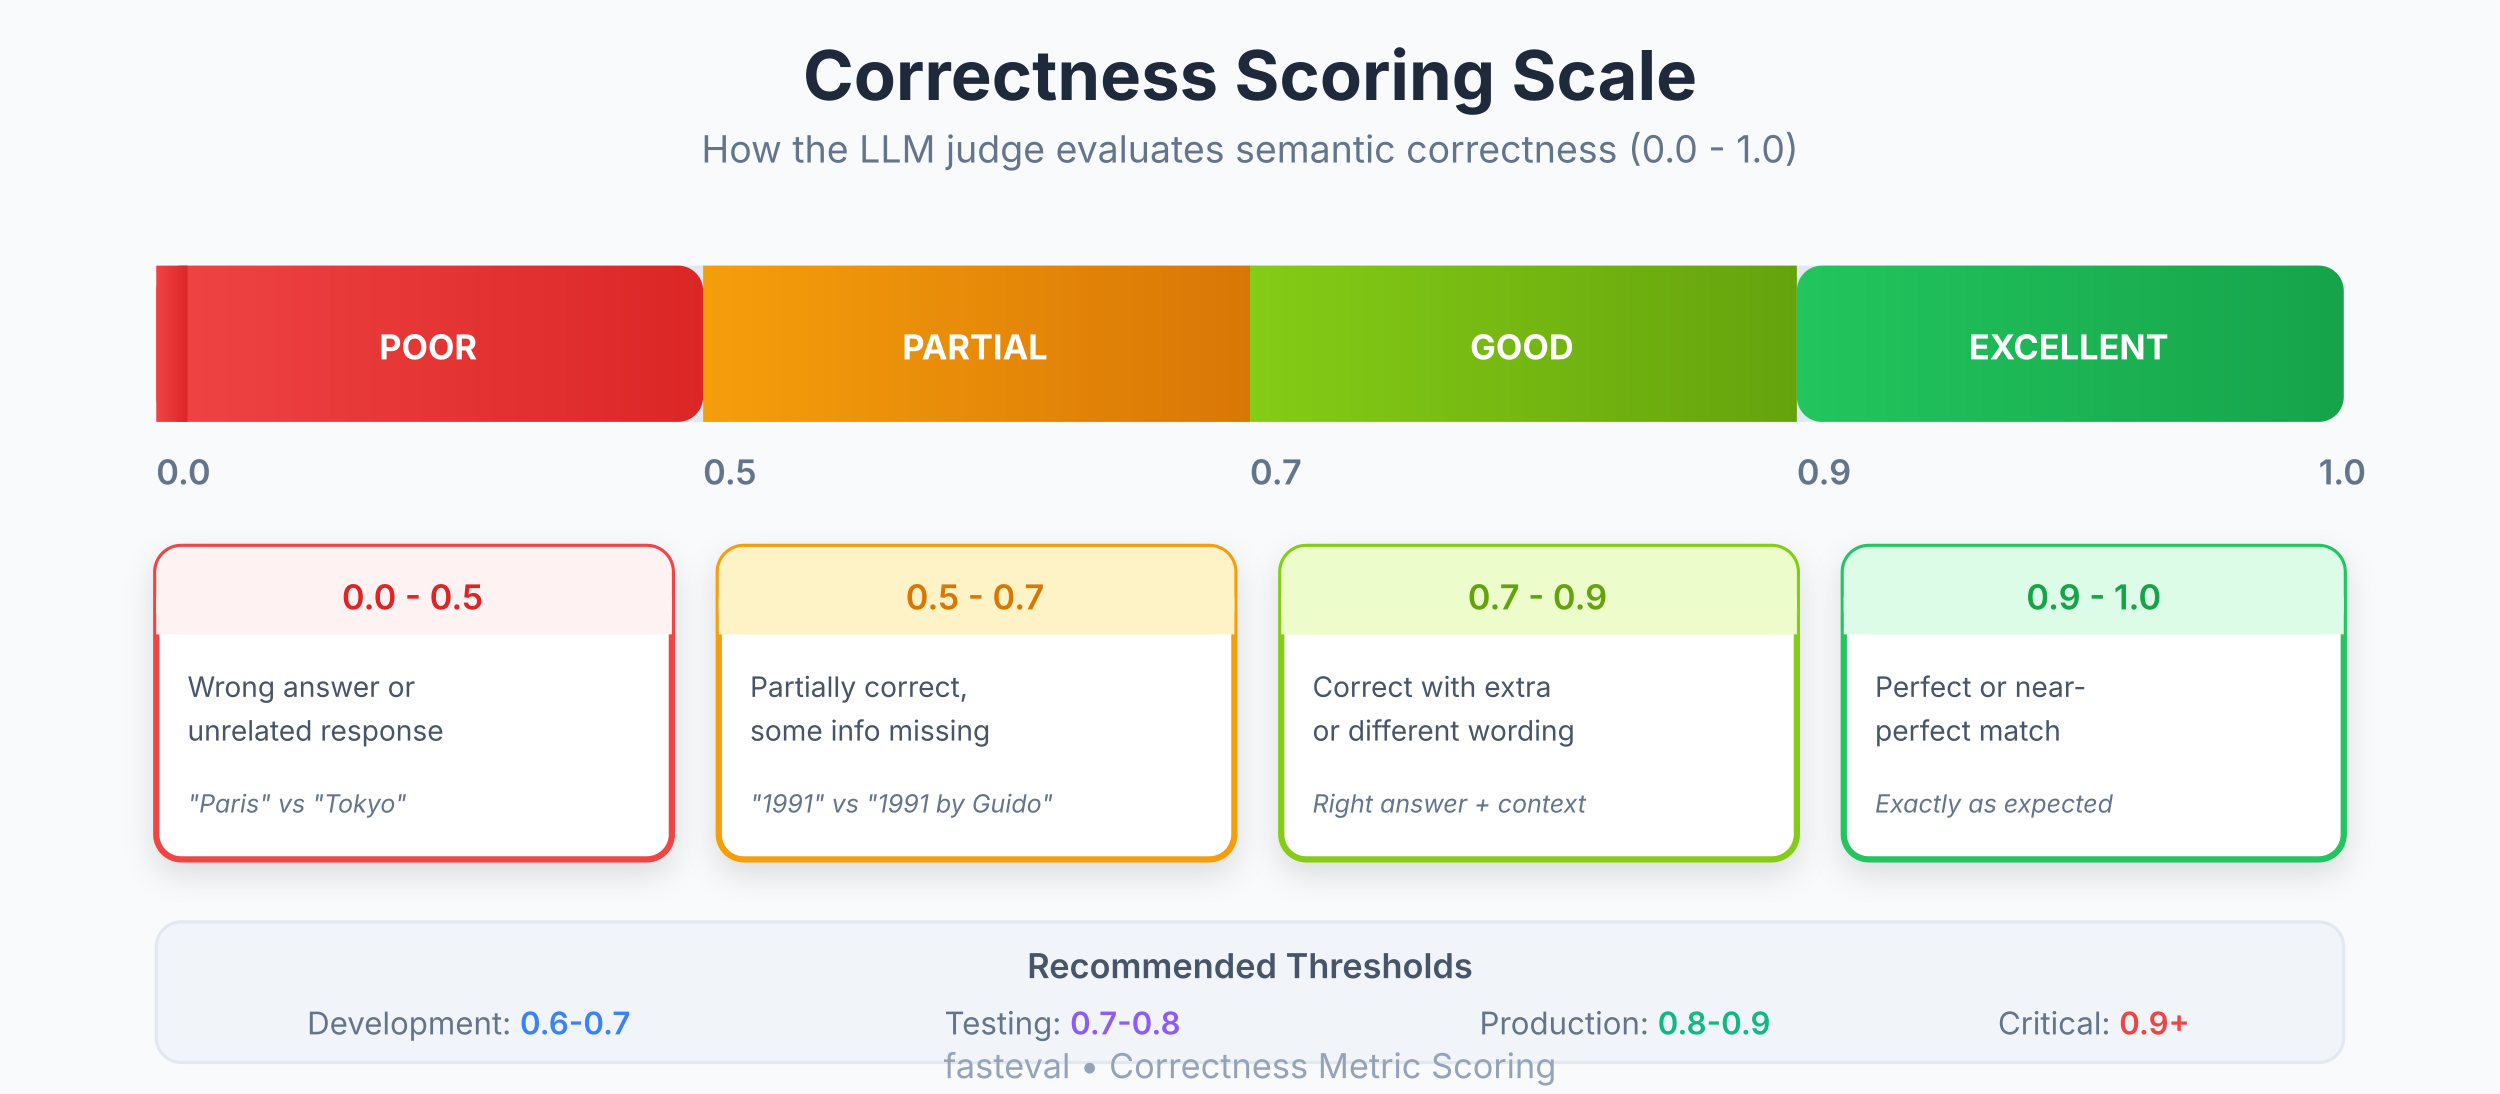
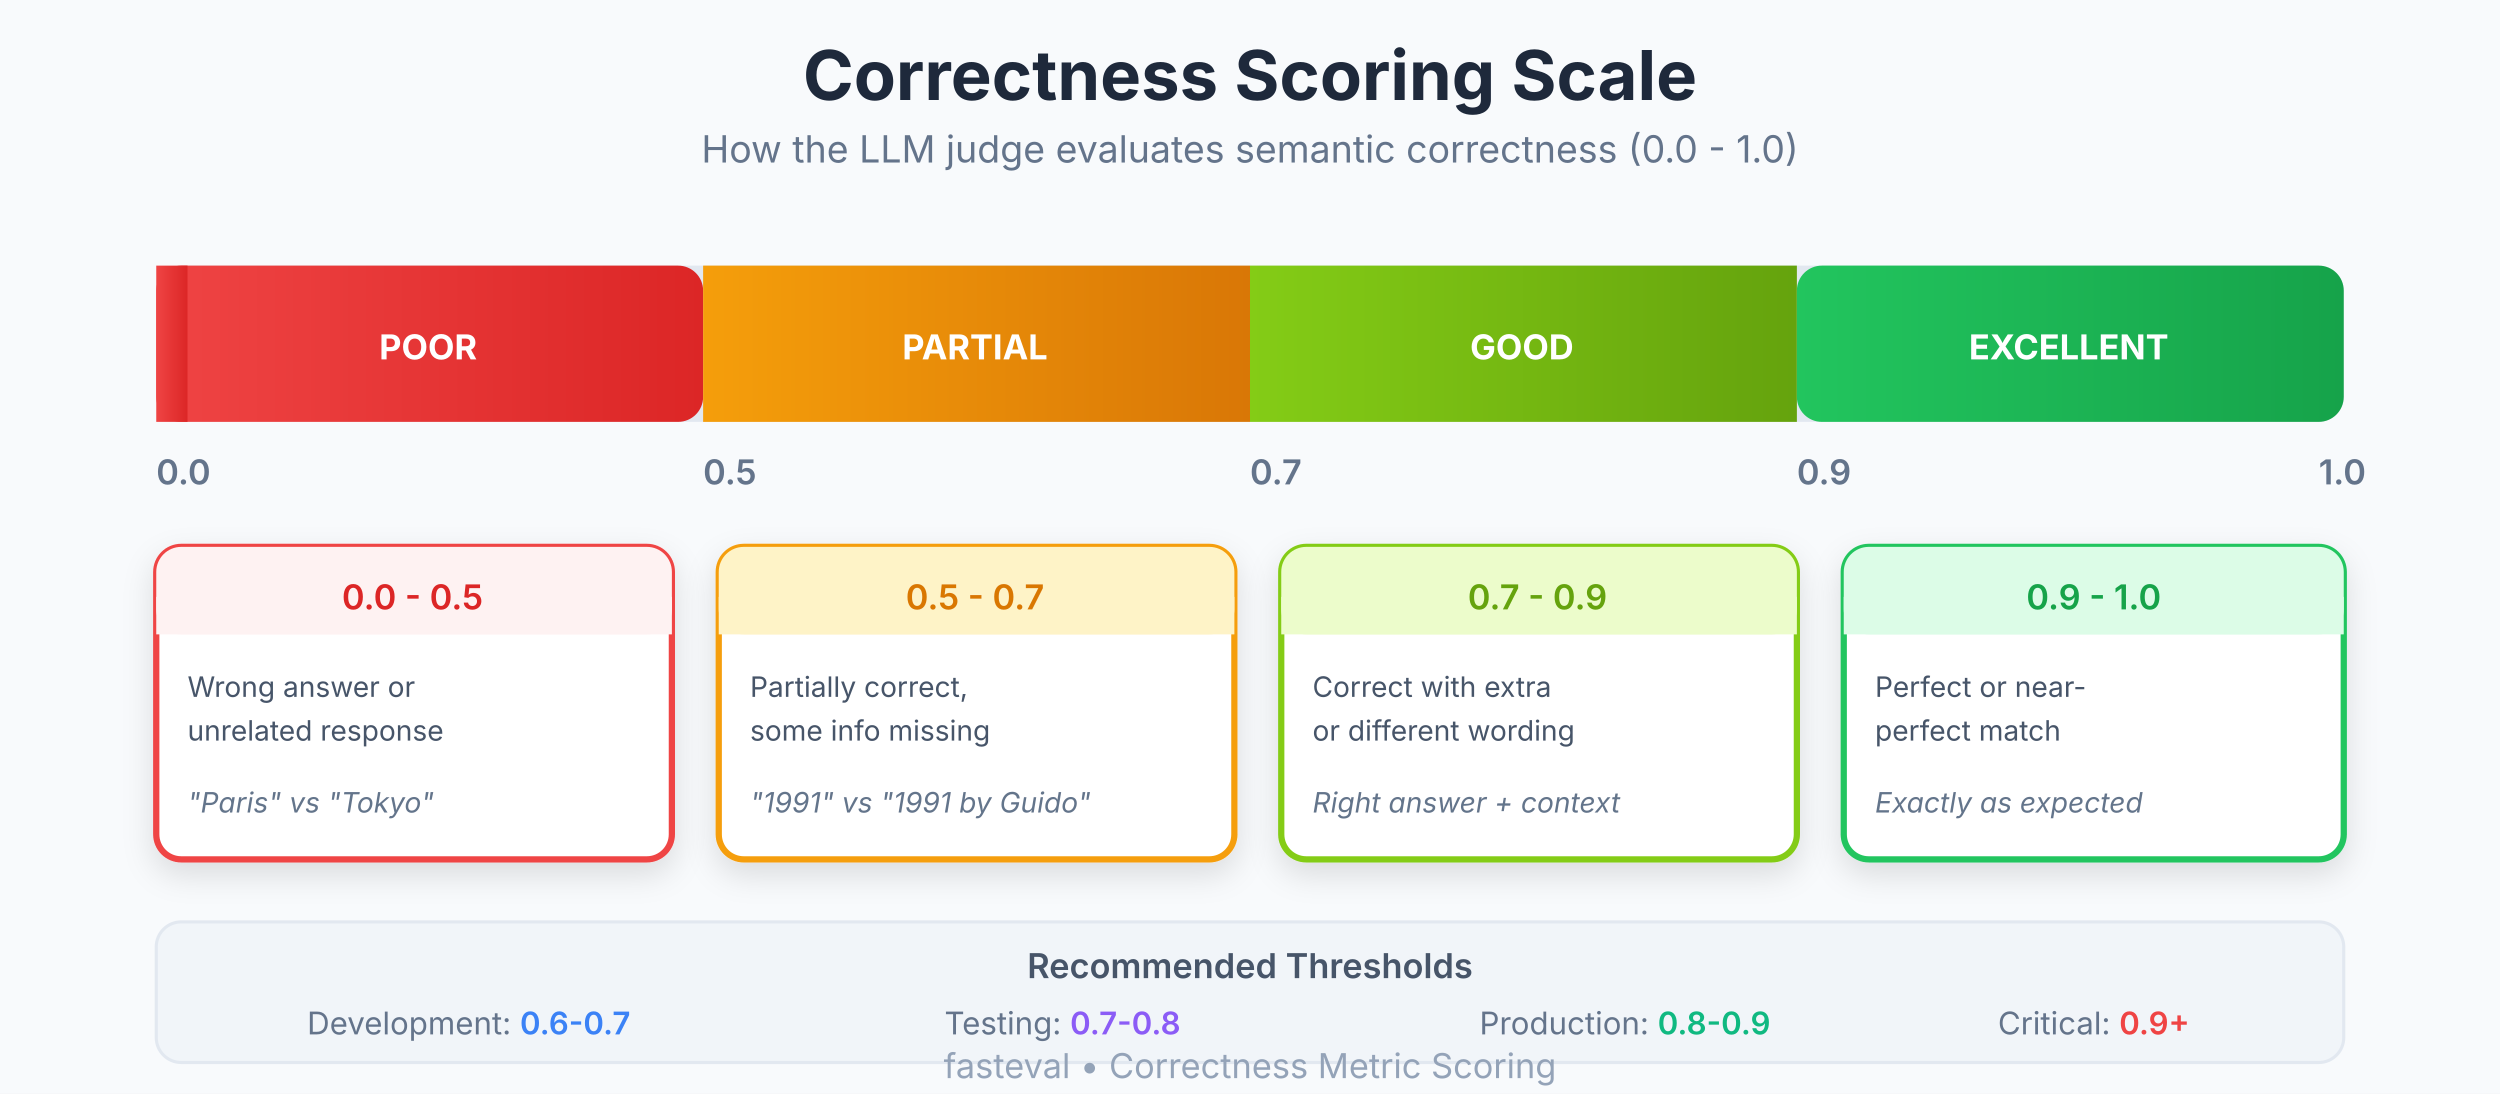
<svg xmlns="http://www.w3.org/2000/svg" viewBox="0 0 800 350" font-family="system-ui, -apple-system, sans-serif">
  <defs>
    <linearGradient id="cssExcellentGrad" x1="0%" y1="0%" x2="100%" y2="0%">
      <stop offset="0%" style="stop-color:#22c55e" />
      <stop offset="100%" style="stop-color:#16a34a" />
    </linearGradient>
    <linearGradient id="cssGoodGrad" x1="0%" y1="0%" x2="100%" y2="0%">
      <stop offset="0%" style="stop-color:#84cc16" />
      <stop offset="100%" style="stop-color:#65a30d" />
    </linearGradient>
    <linearGradient id="cssPartialGrad" x1="0%" y1="0%" x2="100%" y2="0%">
      <stop offset="0%" style="stop-color:#f59e0b" />
      <stop offset="100%" style="stop-color:#d97706" />
    </linearGradient>
    <linearGradient id="cssPoorGrad" x1="0%" y1="0%" x2="100%" y2="0%">
      <stop offset="0%" style="stop-color:#ef4444" />
      <stop offset="100%" style="stop-color:#dc2626" />
    </linearGradient>
    <filter id="cssShadow" x="-20%" y="-20%" width="140%" height="140%">
      <feDropShadow dx="0" dy="4" stdDeviation="5" flood-opacity="0.12" />
    </filter>
  </defs>
  <rect width="800" height="350" fill="#f8fafc" />
  <text x="400" y="32" text-anchor="middle" font-size="22" font-weight="700" fill="#1e293b">Correctness Scoring Scale</text>
  <text x="400" y="52" text-anchor="middle" font-size="12" fill="#64748b">How the LLM judge evaluates semantic correctness (0.0 - 1.0)</text>
  <g transform="translate(50, 85)">
    <rect x="0" y="0" width="700" height="50" rx="8" fill="#e2e8f0" />
    <rect x="0" y="0" width="175" height="50" rx="8" fill="url(#cssPoorGrad)" />
    <rect x="175" y="0" width="175" height="50" fill="url(#cssPartialGrad)" />
    <rect x="350" y="0" width="175" height="50" fill="url(#cssGoodGrad)" />
    <rect x="525" y="0" width="175" height="50" rx="8" fill="url(#cssExcellentGrad)" />
    <rect x="0" y="0" width="10" height="50" fill="url(#cssPoorGrad)" />
    <text x="0" y="70" font-size="11" font-weight="600" fill="#64748b">0.0</text>
    <text x="175" y="70" font-size="11" font-weight="600" fill="#64748b">0.5</text>
    <text x="350" y="70" font-size="11" font-weight="600" fill="#64748b">0.7</text>
    <text x="525" y="70" font-size="11" font-weight="600" fill="#64748b">0.9</text>
    <text x="692" y="70" font-size="11" font-weight="600" fill="#64748b">1.0</text>
    <text x="87" y="30" text-anchor="middle" font-size="11" font-weight="700" fill="white">POOR</text>
    <text x="262" y="30" text-anchor="middle" font-size="11" font-weight="700" fill="white">PARTIAL</text>
    <text x="437" y="30" text-anchor="middle" font-size="11" font-weight="700" fill="white">GOOD</text>
    <text x="612" y="30" text-anchor="middle" font-size="11" font-weight="700" fill="white">EXCELLENT</text>
  </g>
  <g transform="translate(50, 175)">
    <g filter="url(#cssShadow)">
      <rect x="0" y="0" width="165" height="100" rx="8" fill="white" stroke="#ef4444" stroke-width="2" />
      <rect x="0" y="0" width="165" height="28" rx="8" fill="#fef2f2" />
      <rect x="0" y="16" width="165" height="12" fill="#fef2f2" />
      <text x="82" y="20" text-anchor="middle" font-size="11" font-weight="600" fill="#dc2626">0.0 - 0.5</text>
      <text x="10" y="48" font-size="9" fill="#475569">Wrong answer or</text>
      <text x="10" y="62" font-size="9" fill="#475569">unrelated response</text>
-       <text x="10" y="85" font-size="8" fill="#64748b" font-style="italic">"Paris" vs "Tokyo"</text>
+       <text x="10" y="85" font-size="9" fill="#64748b" font-style="italic">"Paris" vs "Tokyo"</text>
    </g>
    <g filter="url(#cssShadow)">
      <rect x="180" y="0" width="165" height="100" rx="8" fill="white" stroke="#f59e0b" stroke-width="2" />
      <rect x="180" y="0" width="165" height="28" rx="8" fill="#fef3c7" />
      <rect x="180" y="16" width="165" height="12" fill="#fef3c7" />
      <text x="262" y="20" text-anchor="middle" font-size="11" font-weight="600" fill="#d97706">0.5 - 0.7</text>
      <text x="190" y="48" font-size="9" fill="#475569">Partially correct,</text>
      <text x="190" y="62" font-size="9" fill="#475569">some info missing</text>
-       <text x="190" y="85" font-size="8" fill="#64748b" font-style="italic">"1991" vs "1991 by Guido"</text>
+       <text x="190" y="85" font-size="9" fill="#64748b" font-style="italic">"1991" vs "1991 by Guido"</text>
    </g>
    <g filter="url(#cssShadow)">
      <rect x="360" y="0" width="165" height="100" rx="8" fill="white" stroke="#84cc16" stroke-width="2" />
      <rect x="360" y="0" width="165" height="28" rx="8" fill="#ecfccb" />
      <rect x="360" y="16" width="165" height="12" fill="#ecfccb" />
      <text x="442" y="20" text-anchor="middle" font-size="11" font-weight="600" fill="#65a30d">0.7 - 0.9</text>
      <text x="370" y="48" font-size="9" fill="#475569">Correct with extra</text>
      <text x="370" y="62" font-size="9" fill="#475569">or different wording</text>
-       <text x="370" y="85" font-size="8" fill="#64748b" font-style="italic">Right answer + context</text>
+       <text x="370" y="85" font-size="9" fill="#64748b" font-style="italic">Right answer + context</text>
    </g>
    <g filter="url(#cssShadow)">
      <rect x="540" y="0" width="160" height="100" rx="8" fill="white" stroke="#22c55e" stroke-width="2" />
      <rect x="540" y="0" width="160" height="28" rx="8" fill="#dcfce7" />
      <rect x="540" y="16" width="160" height="12" fill="#dcfce7" />
      <text x="620" y="20" text-anchor="middle" font-size="11" font-weight="600" fill="#16a34a">0.9 - 1.0</text>
      <text x="550" y="48" font-size="9" fill="#475569">Perfect or near-</text>
      <text x="550" y="62" font-size="9" fill="#475569">perfect match</text>
-       <text x="550" y="85" font-size="8" fill="#64748b" font-style="italic">Exactly as expected</text>
+       <text x="550" y="85" font-size="9" fill="#64748b" font-style="italic">Exactly as expected</text>
    </g>
  </g>
  <g transform="translate(50, 295)">
    <rect x="0" y="0" width="700" height="45" rx="8" fill="#f1f5f9" stroke="#e2e8f0" />
    <text x="350" y="18" text-anchor="middle" font-size="11" font-weight="600" fill="#475569">Recommended Thresholds</text>
    <text x="100" y="36" text-anchor="middle" font-size="10" fill="#64748b">Development: <tspan fill="#3b82f6" font-weight="600">0.6-0.7</tspan>
    </text>
    <text x="290" y="36" text-anchor="middle" font-size="10" fill="#64748b">Testing: <tspan fill="#8b5cf6" font-weight="600">0.7-0.8</tspan>
    </text>
    <text x="470" y="36" text-anchor="middle" font-size="10" fill="#64748b">Production: <tspan fill="#10b981" font-weight="600">0.8-0.9</tspan>
    </text>
    <text x="620" y="36" text-anchor="middle" font-size="10" fill="#64748b">Critical: <tspan fill="#ef4444" font-weight="600">0.9+</tspan>
    </text>
  </g>
  <text x="400" y="345" text-anchor="middle" font-size="11" fill="#94a3b8">fasteval • Correctness Metric Scoring</text>
</svg>
